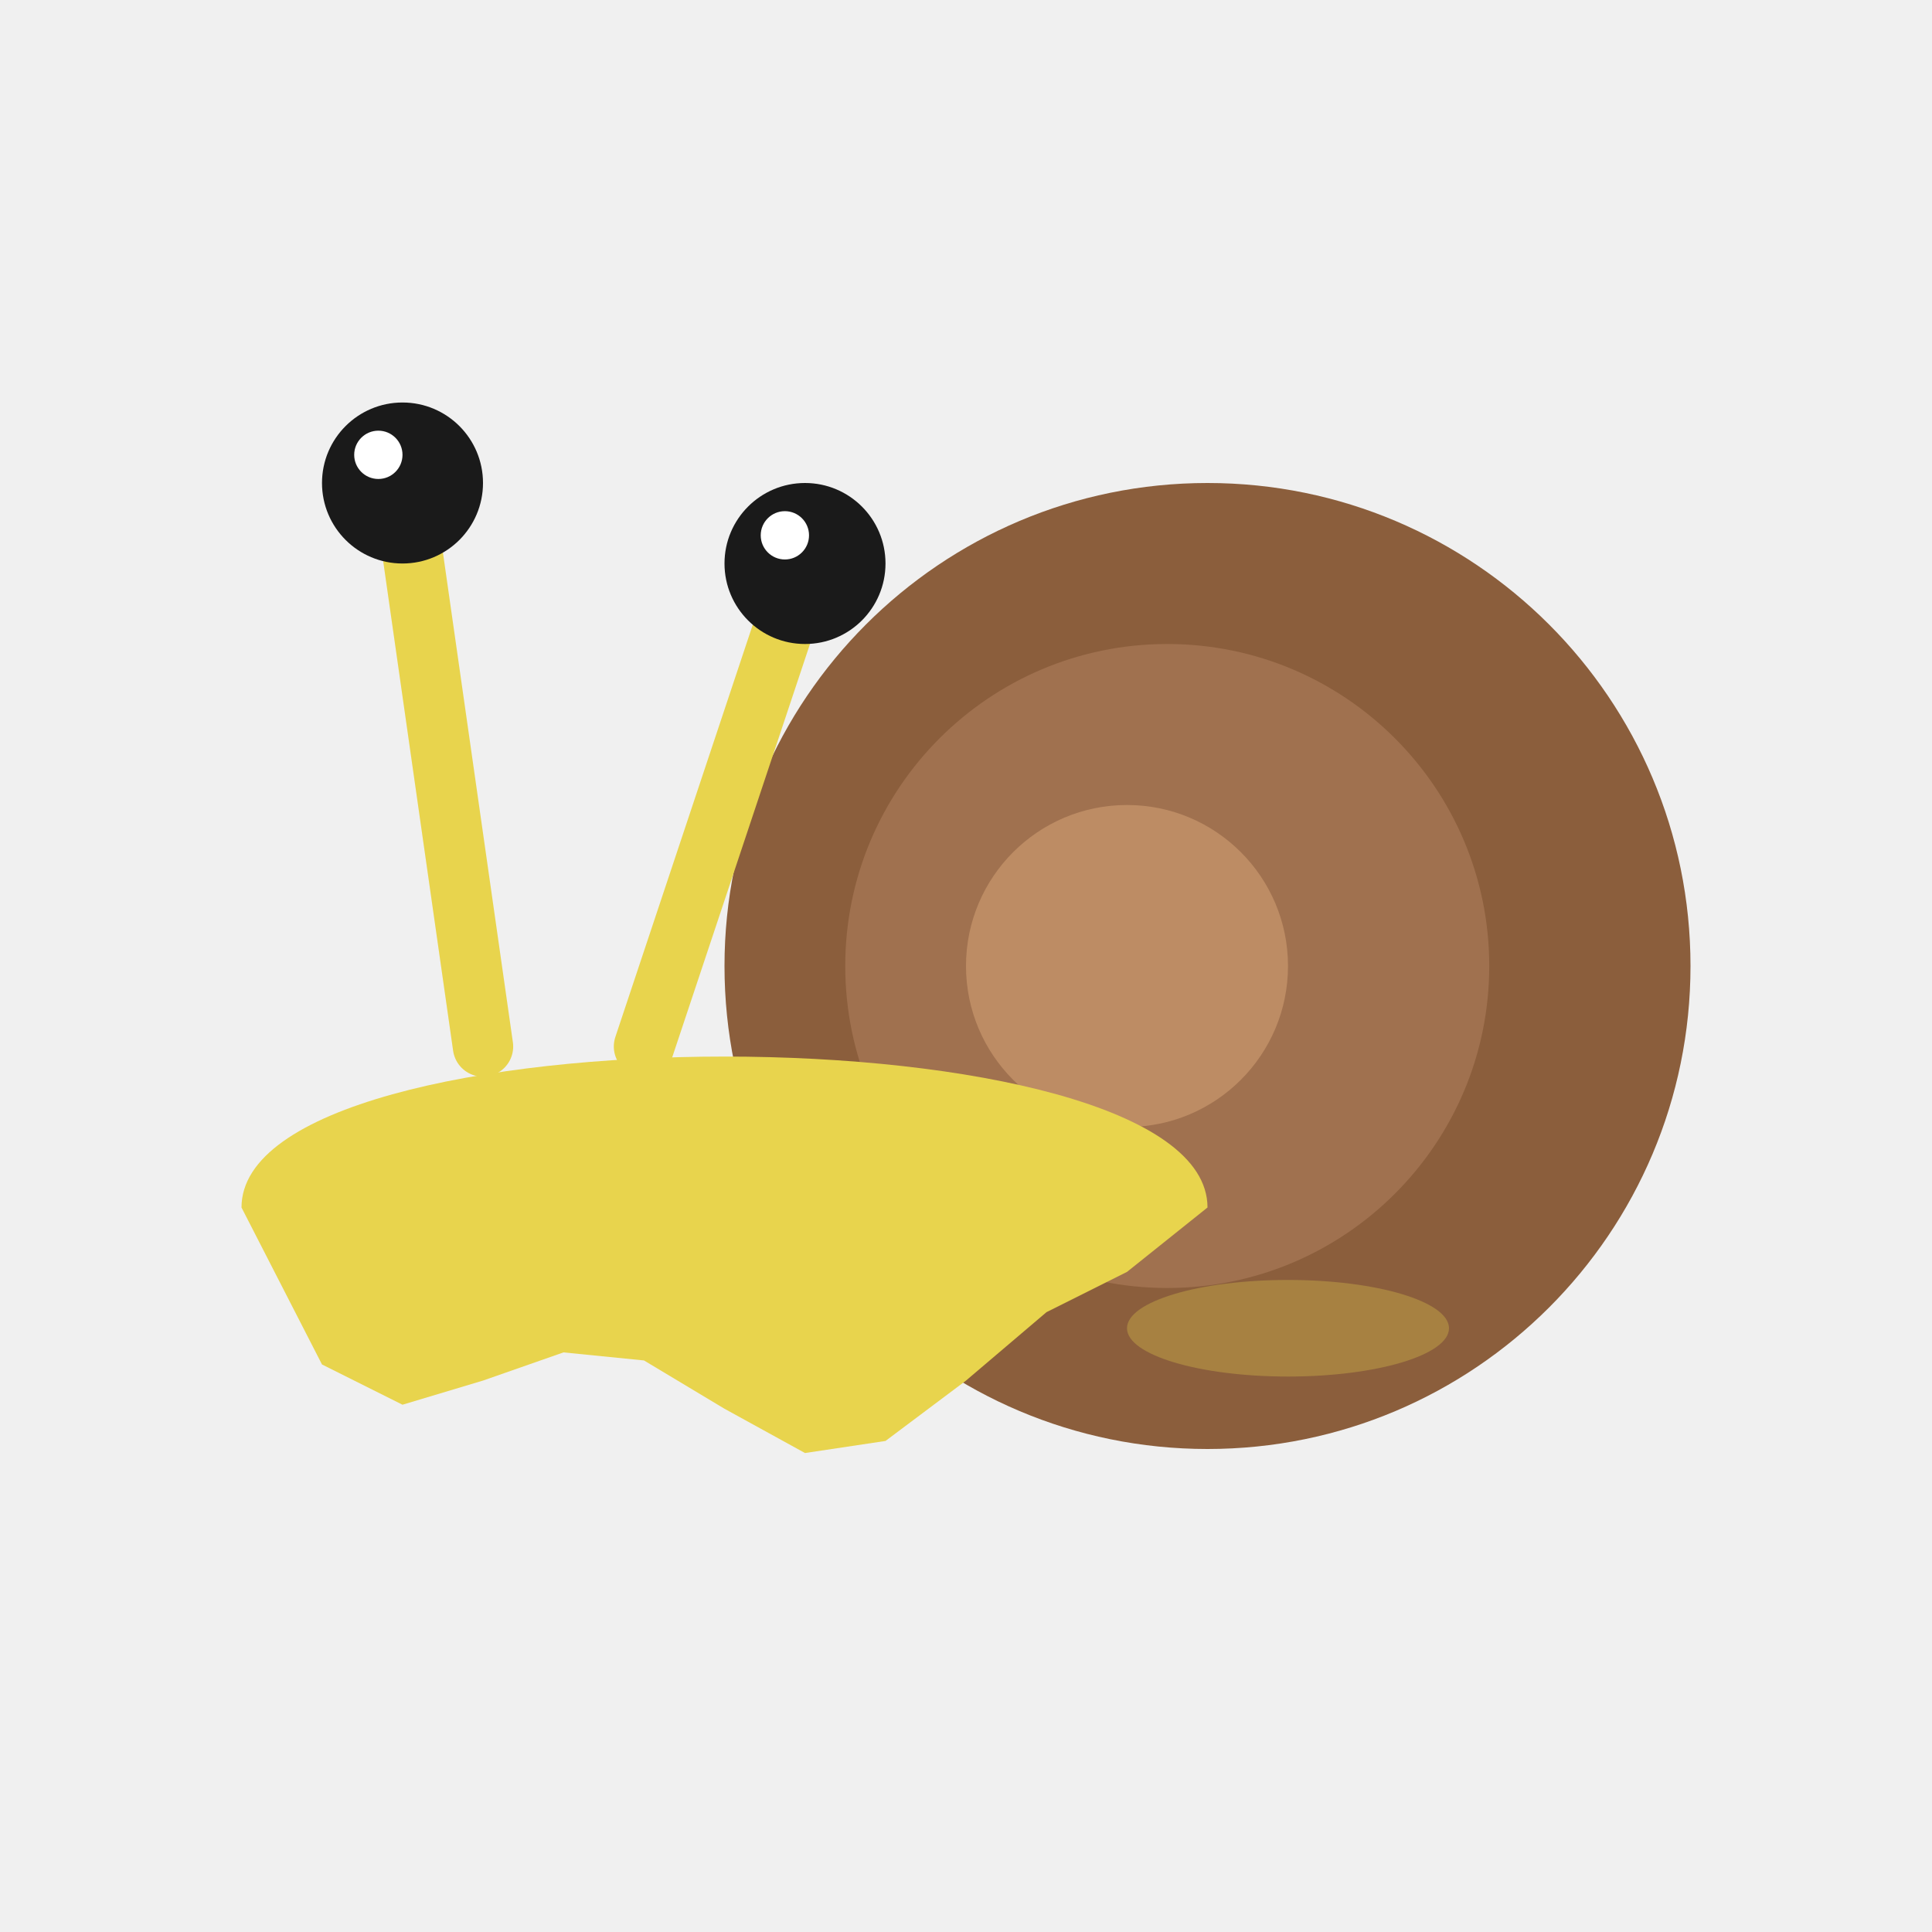
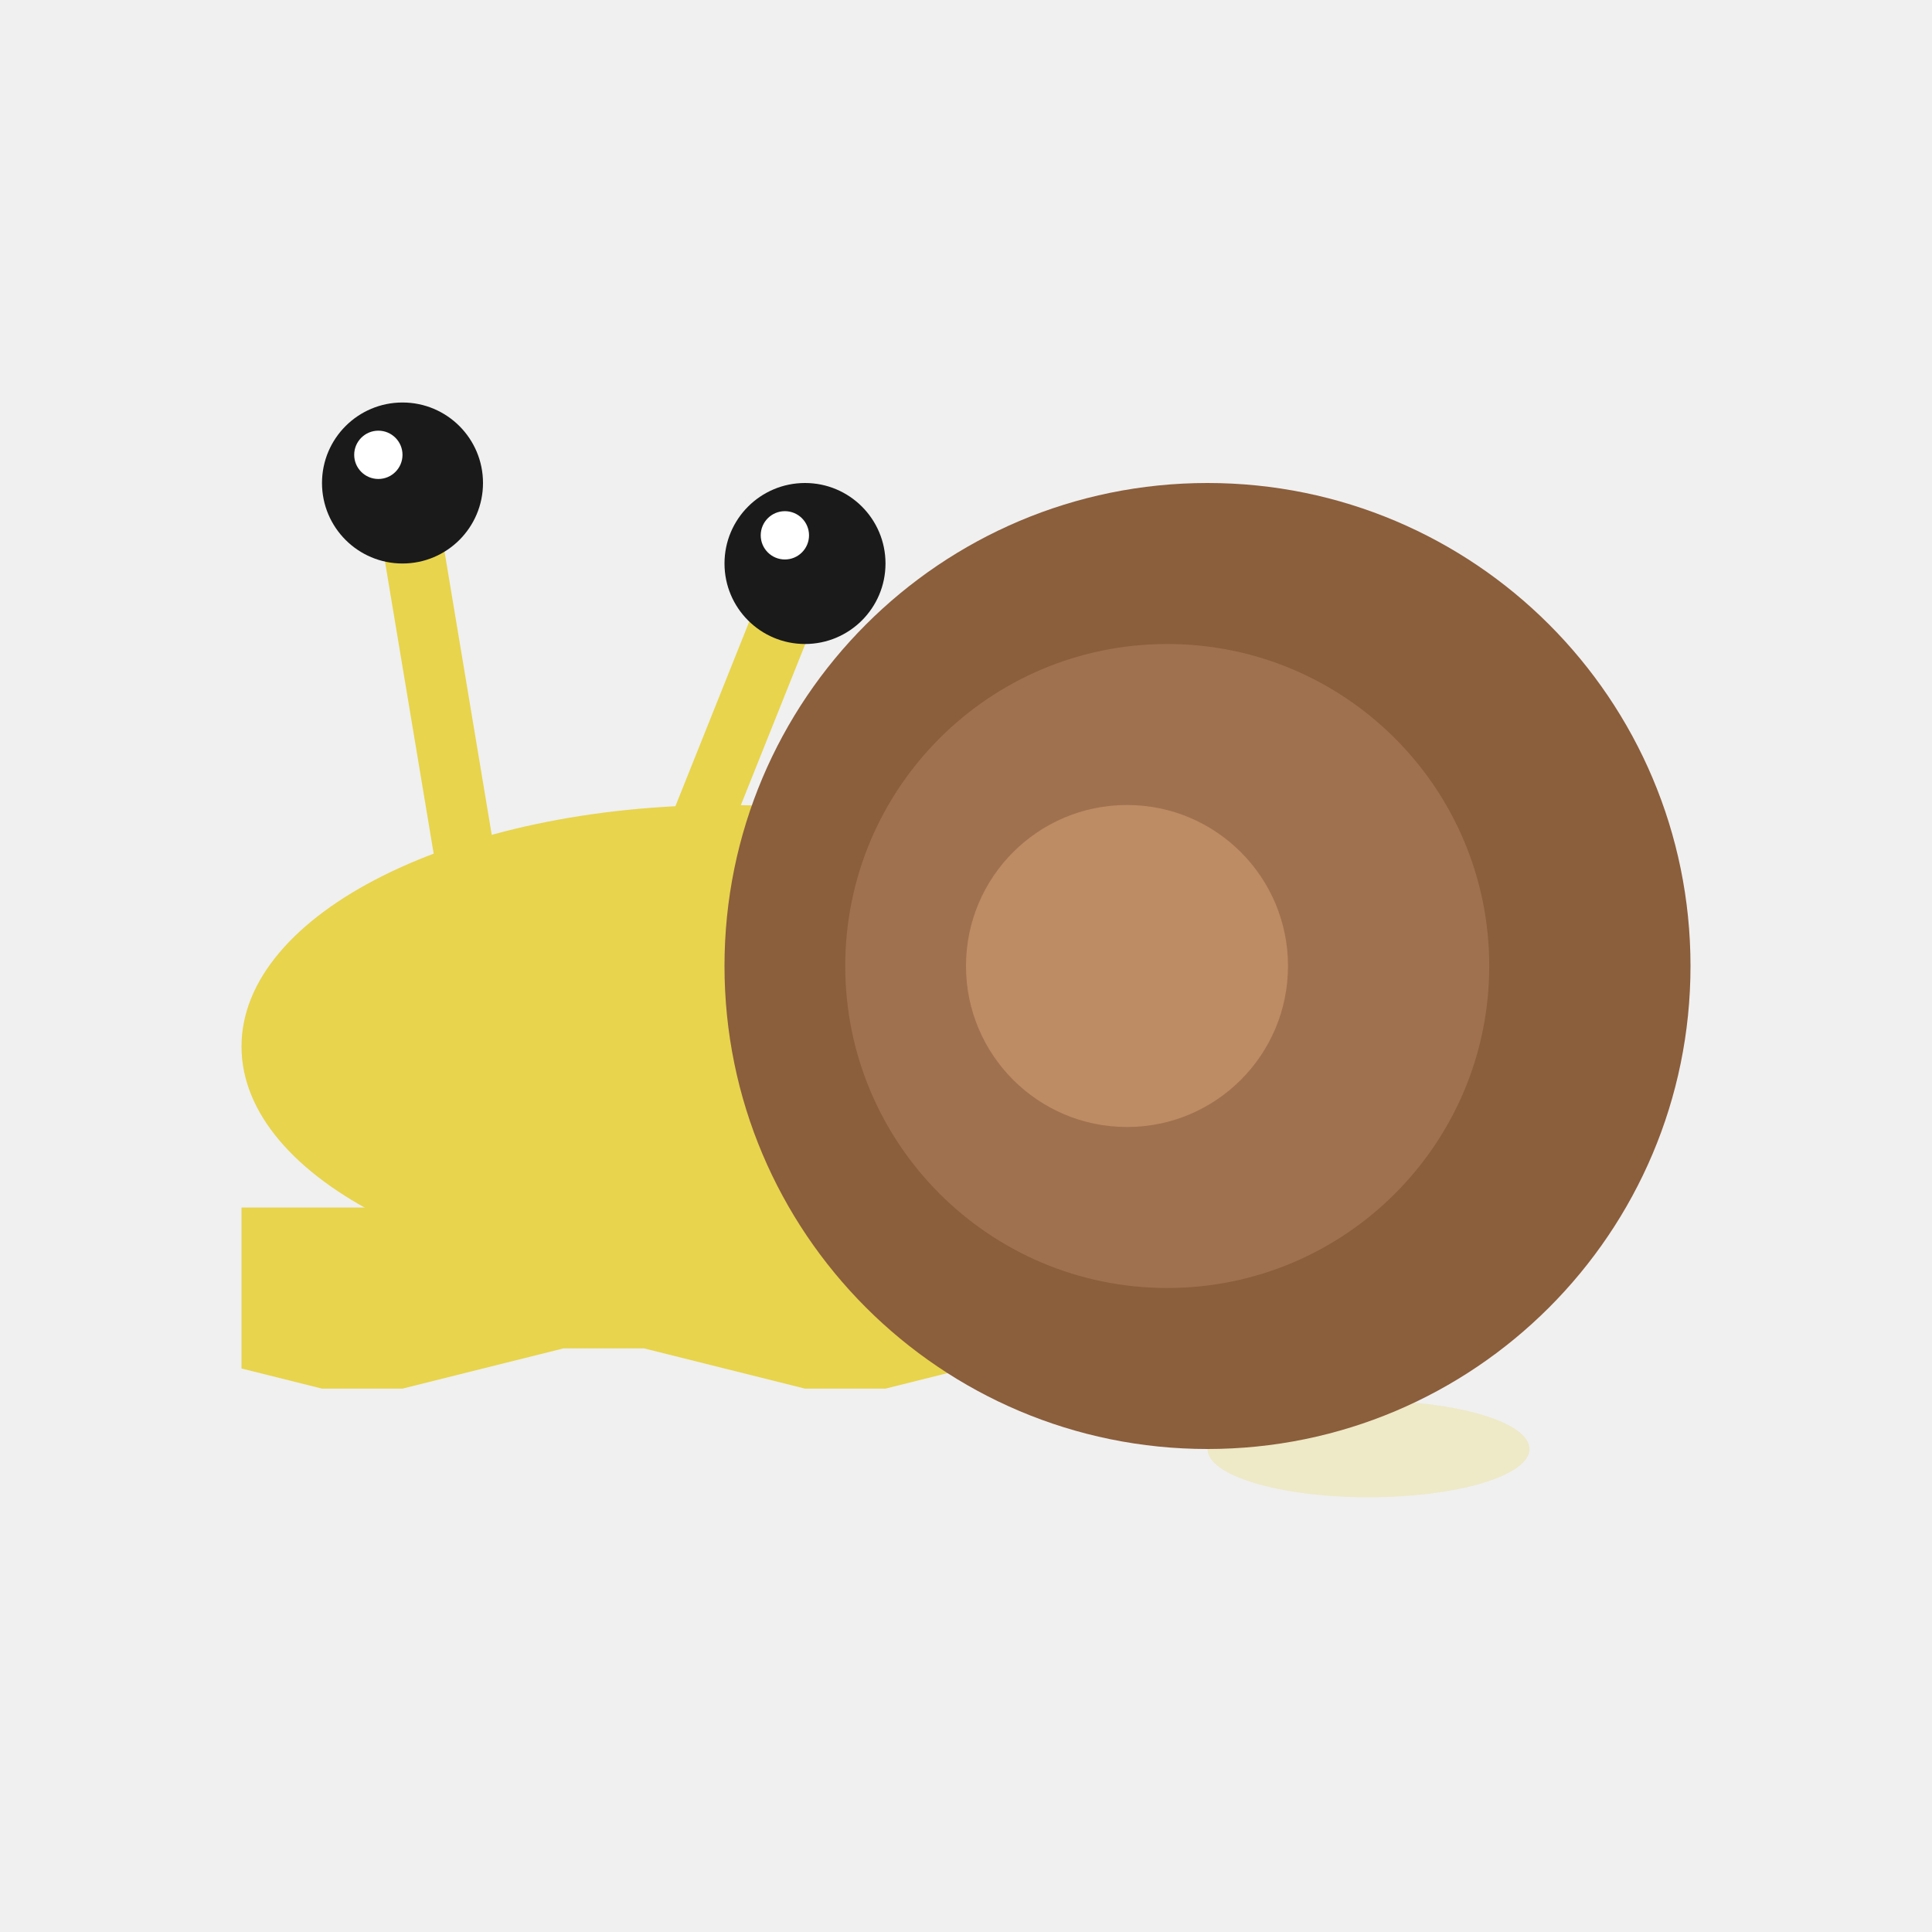
<svg xmlns="http://www.w3.org/2000/svg" viewBox="0 0 48 48" width="48" height="48">
  <g transform="translate(48, 0) scale(-1, 1)">
+     <ellipse cx="30" cy="26" rx="12" ry="6" fill="#E8D44D" />
+     <path d="M 18 30 L 42 30 L 42.0 34.0 L 40.0 34.5 L 38.0 34.5 L 36.0 34.0 L 34.0 33.5 L 32.0 33.5 L 30.0 34.0 L 28.0 34.5 L 26.0 34.5 L 24.0 34.0 L 22.0 33.5 L 20.0 33.5 L 18.0 34.0 Z" fill="#E8D44D" />
+     <ellipse cx="14" cy="36" rx="4" ry="1.2" fill="#E8D44D" opacity="0.25" />
+     <line x1="32" y1="24" x2="28" y2="14.0" stroke="#E8D44D" stroke-width="1.5" stroke-linecap="round" />
+     <line x1="36" y1="24" x2="38" y2="12.0" stroke="#E8D44D" stroke-width="1.5" stroke-linecap="round" />
    <circle cx="18" cy="24" r="12" fill="#8B5E3C" />
    <circle cx="19" cy="24" r="8" fill="#A0714F" />
    <circle cx="20" cy="24" r="4" fill="#BD8C64" />
-     <path d="M 18 30 C 18 25 42 25 42 30 L 42.0 30.0 L 40.0 33.9 L 38.0 34.9 L 36.0 34.3 L 34.0 33.6 L 32.0 33.8 L 30.0 35.0 L 28.0 36.1 L 26.0 35.8 L 24.0 34.3 L 22.0 32.6 L 20.0 31.6 L 18.0 30.0 Z" fill="#E8D44D" />
-     <ellipse cx="16" cy="33" rx="4" ry="1.2" fill="#E8D44D" opacity="0.3" />
-     <line x1="32" y1="26" x2="28.0" y2="14.0" stroke="#E8D44D" stroke-width="1.5" stroke-linecap="round" />
-     <circle cx="28.0" cy="14.0" r="2" fill="#1a1a1a" />
+     <circle cx="28.0" cy="14.0" r="2.0" fill="#1a1a1a" />
    <circle cx="28.5" cy="13.3" r="0.6" fill="white" />
-     <line x1="36" y1="26" x2="38.0" y2="12.0" stroke="#E8D44D" stroke-width="1.5" stroke-linecap="round" />
-     <circle cx="38.0" cy="12.0" r="2" fill="#1a1a1a" />
+     <circle cx="38.0" cy="12.0" r="2.0" fill="#1a1a1a" />
    <circle cx="38.6" cy="11.3" r="0.6" fill="white" />
  </g>
</svg>
